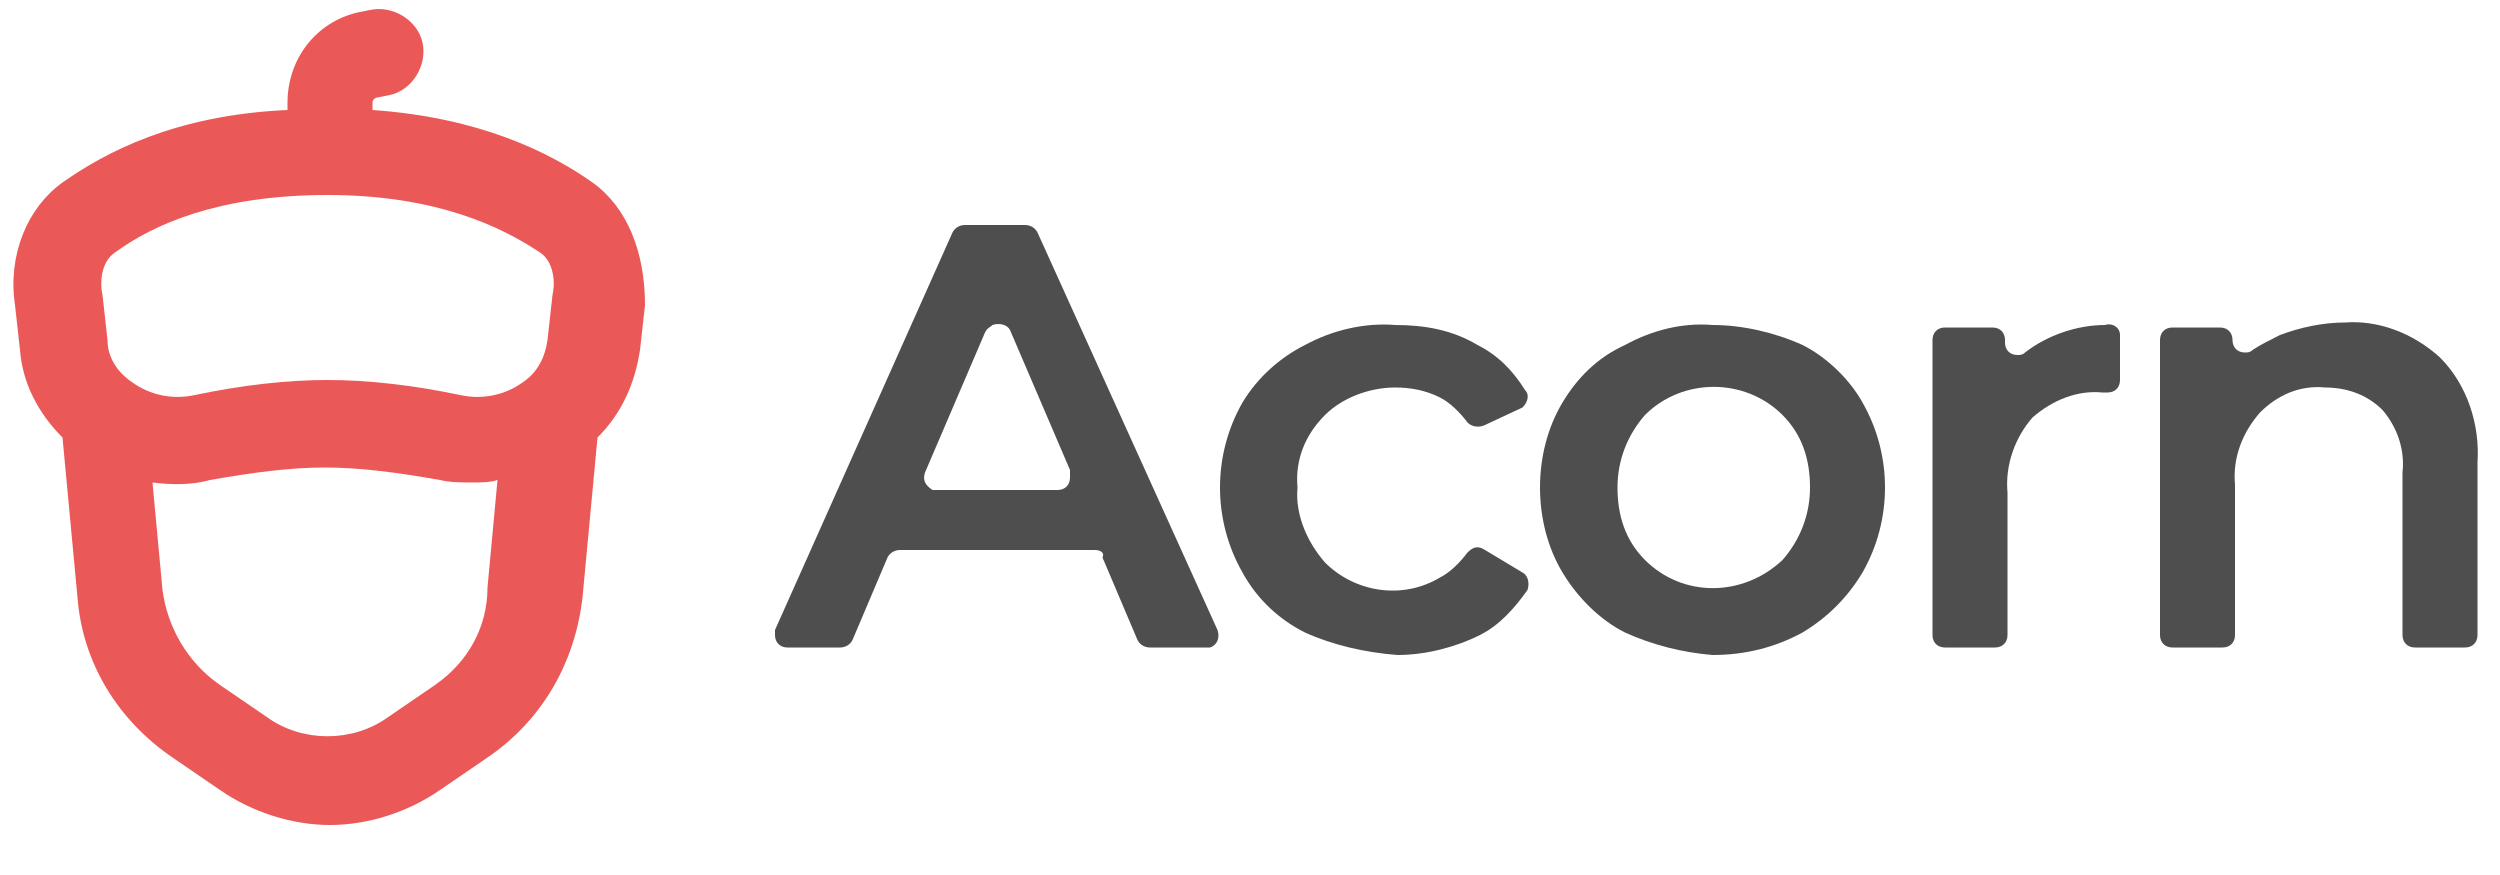
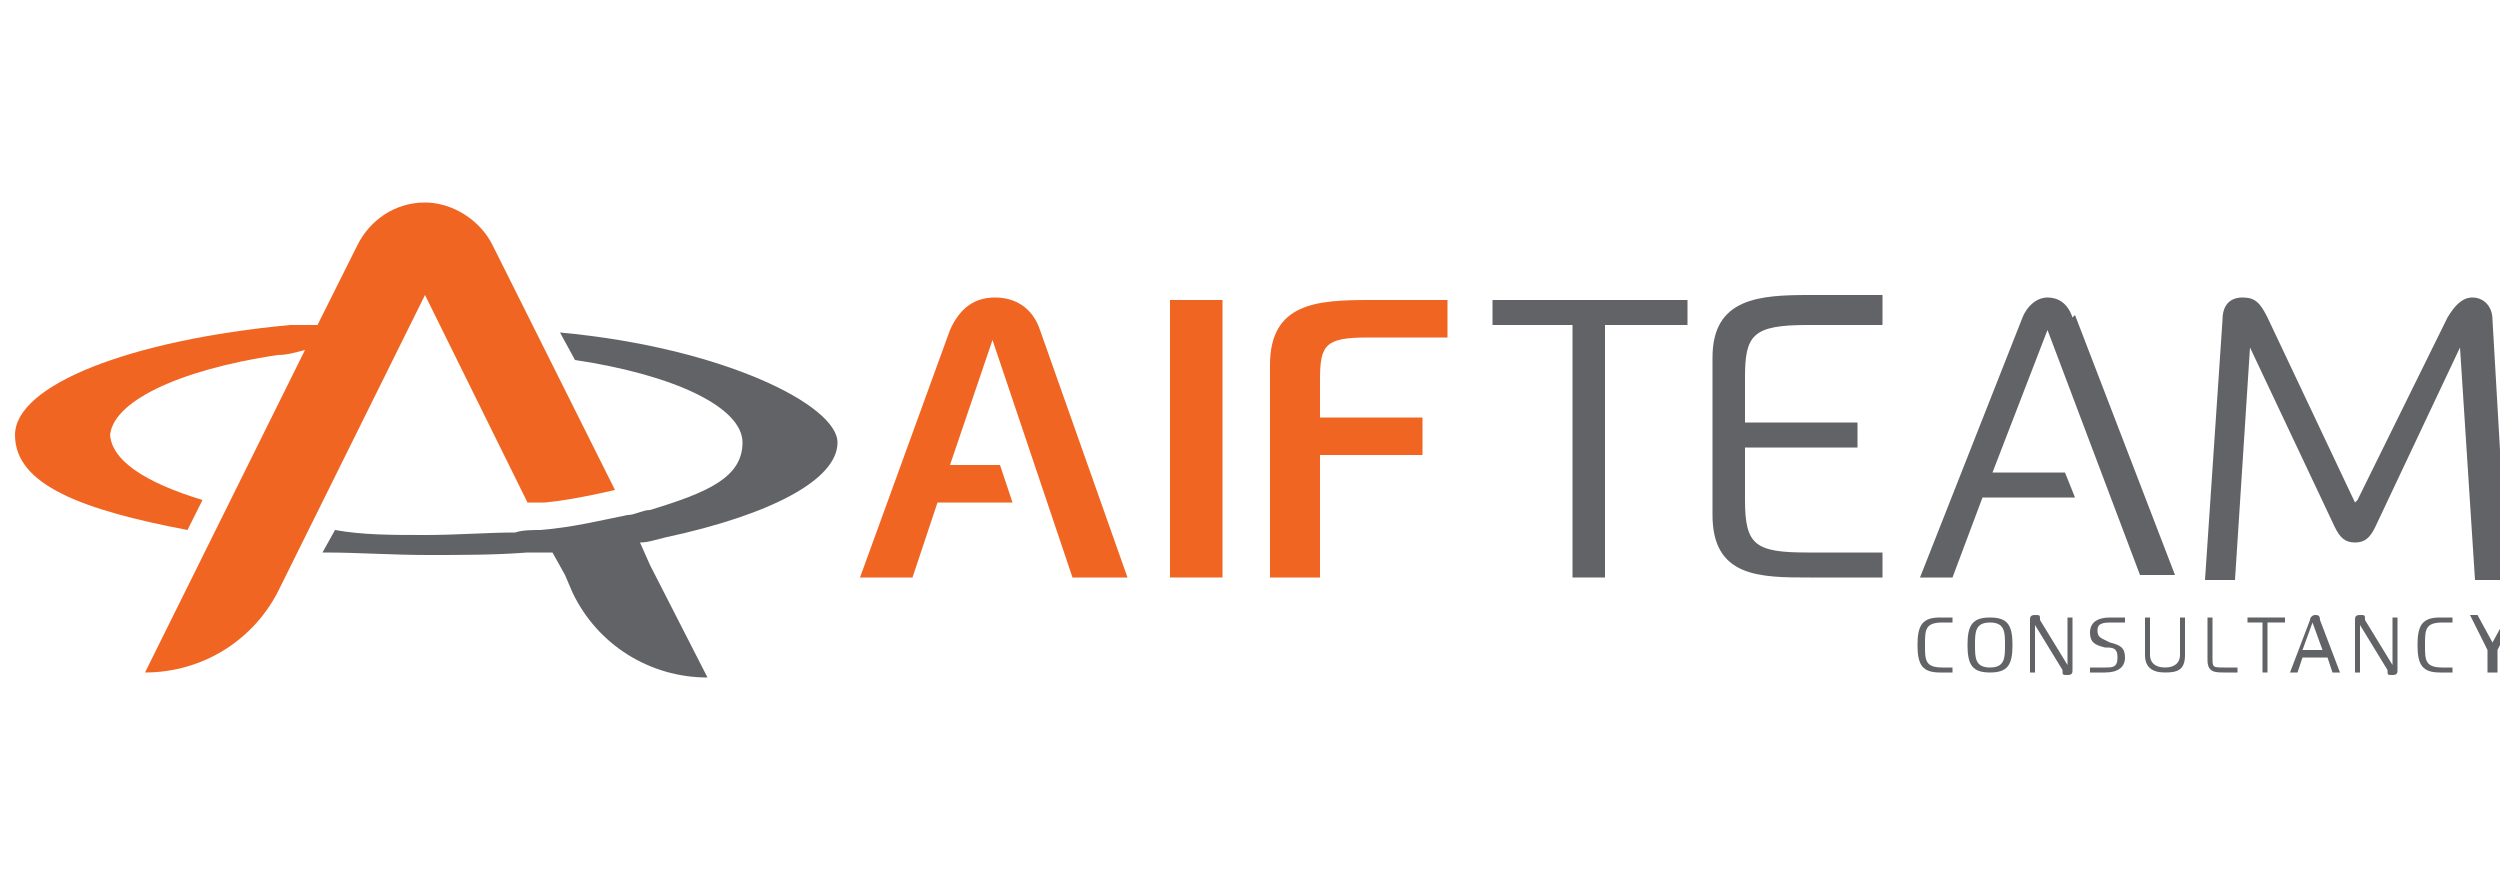
- <svg xmlns="http://www.w3.org/2000/svg" version="1.1" id="katman_1" x="0px" y="0px" viewBox="0 0 100 35" style="enable-background:new 0 0 100 35;" xml:space="preserve">
-   <style type="text/css">
- 	.st0{fill:#4E4E4E;}
- 	.st1{fill:#EB5858;}
- </style>
-   <path class="st0" d="M43.8,22H36c-0.2,0-0.4,0.1-0.5,0.3l-1.4,3.3c-0.1,0.2-0.3,0.3-0.5,0.3h-2.1c-0.3,0-0.5-0.2-0.5-0.5  c0-0.1,0-0.1,0-0.2l7.1-15.9C38.2,9.1,38.4,9,38.6,9H41c0.2,0,0.4,0.1,0.5,0.3l7.2,15.9c0.1,0.3,0,0.6-0.3,0.7c-0.1,0-0.1,0-0.2,0  H46c-0.2,0-0.4-0.1-0.5-0.3l-1.4-3.3C44.2,22.1,44,22,43.8,22z M42.8,18.8l-2.4-5.6C40.3,13,40,12.9,39.7,13  c-0.1,0.1-0.2,0.1-0.3,0.3L37,18.9c-0.1,0.3,0,0.5,0.3,0.7c0.1,0,0.1,0,0.2,0h4.8c0.3,0,0.5-0.2,0.5-0.5  C42.8,19,42.8,18.9,42.8,18.8L42.8,18.8z" />
-   <path class="st0" d="M52.2,25.3c-1-0.5-1.9-1.3-2.5-2.4c-1.2-2.1-1.2-4.7,0-6.8c0.6-1,1.5-1.8,2.5-2.3c1.1-0.6,2.4-0.9,3.6-0.8  c1.2,0,2.3,0.2,3.3,0.8c0.8,0.4,1.4,1,1.9,1.8c0.2,0.2,0.1,0.5-0.1,0.7l0,0L59.4,17c-0.2,0.1-0.5,0.1-0.7-0.1  c-0.3-0.4-0.7-0.8-1.1-1c-0.6-0.3-1.2-0.4-1.8-0.4c-1,0-2.1,0.4-2.8,1.1c-0.8,0.8-1.2,1.8-1.1,2.9c-0.1,1.1,0.4,2.2,1.1,3  c1.2,1.2,3.1,1.5,4.6,0.6c0.4-0.2,0.8-0.6,1.1-1c0.2-0.2,0.4-0.3,0.7-0.1l1.5,0.9c0.2,0.1,0.3,0.4,0.2,0.7l0,0  c-0.5,0.7-1.1,1.4-1.9,1.8c-1,0.5-2.2,0.8-3.3,0.8C54.6,26.1,53.3,25.8,52.2,25.3z" />
-   <path class="st0" d="M65,25.3c-1-0.5-1.9-1.4-2.5-2.4s-0.9-2.2-0.9-3.4c0-1.2,0.3-2.4,0.9-3.4c0.6-1,1.4-1.8,2.5-2.3  c1.1-0.6,2.3-0.9,3.5-0.8c1.2,0,2.5,0.3,3.6,0.8c1,0.5,1.9,1.4,2.4,2.3c1.2,2.1,1.2,4.7,0,6.8c-0.6,1-1.4,1.8-2.4,2.4  c-1.1,0.6-2.3,0.9-3.6,0.9C67.3,26.1,66.1,25.8,65,25.3z M71.3,22.4c0.7-0.8,1.1-1.8,1.1-2.9s-0.3-2.1-1.1-2.9c-1.5-1.5-4-1.5-5.5,0  c-0.7,0.8-1.1,1.8-1.1,2.9s0.3,2.1,1.1,2.9C67.3,23.9,69.7,23.9,71.3,22.4z" />
-   <path class="st0" d="M84.8,13.4v1.8c0,0.3-0.2,0.5-0.5,0.5l0,0h-0.2c-1-0.1-2,0.3-2.8,1c-0.7,0.8-1.1,1.9-1,3v5.7  c0,0.3-0.2,0.5-0.5,0.5l0,0h-2c-0.3,0-0.5-0.2-0.5-0.5l0,0V13.6c0-0.3,0.2-0.5,0.5-0.5h1.9c0.3,0,0.5,0.2,0.5,0.5l0,0v0.1  c0,0.3,0.2,0.5,0.5,0.5c0.1,0,0.2,0,0.3-0.1c0.9-0.7,2.1-1.1,3.2-1.1C84.5,12.9,84.8,13.1,84.8,13.4L84.8,13.4z" />
-   <path class="st0" d="M97.6,14.3c1.1,1.1,1.6,2.7,1.5,4.2v6.9c0,0.3-0.2,0.5-0.5,0.5l0,0h-2c-0.3,0-0.5-0.2-0.5-0.5l0,0v-6.5  c0.1-0.9-0.2-1.8-0.8-2.5c-0.6-0.6-1.4-0.9-2.3-0.9c-1-0.1-1.9,0.3-2.6,1c-0.7,0.8-1.1,1.8-1,2.9v6c0,0.3-0.2,0.5-0.5,0.5l0,0h-2  c-0.3,0-0.5-0.2-0.5-0.5l0,0V13.6c0-0.3,0.2-0.5,0.5-0.5l0,0h1.9c0.3,0,0.5,0.2,0.5,0.5l0,0c0,0.3,0.2,0.5,0.5,0.5  c0.1,0,0.2,0,0.3-0.1c0.3-0.2,0.7-0.4,1.1-0.6c0.8-0.3,1.7-0.5,2.6-0.5C95.1,12.8,96.5,13.3,97.6,14.3z" />
-   <path class="st1" d="M23.7,7.3c-1.7-1.2-4.5-2.6-8.8-2.9V4.1c0-0.1,0.1-0.2,0.2-0.2l0.5-0.1c0.9-0.2,1.5-1.2,1.3-2.1  c-0.2-0.9-1.2-1.5-2.1-1.3l-0.5,0.1c-1.7,0.4-2.8,1.9-2.8,3.6v0.3C7,4.6,4.2,6.1,2.5,7.3c-1.4,1-2.2,2.9-1.9,4.9L0.8,14  c0.1,1.3,0.7,2.5,1.7,3.5l0.6,6.4c0.2,2.6,1.6,4.9,3.8,6.4l1.9,1.3c1.3,0.9,2.9,1.4,4.4,1.4s3.1-0.5,4.4-1.4l1.9-1.3  c2.2-1.5,3.5-3.8,3.8-6.4l0.6-6.4c1-1,1.5-2.2,1.7-3.5l0.2-1.8C25.8,10.1,25.1,8.3,23.7,7.3z M4.6,10.1C6.1,9,8.7,7.8,13.1,7.8  s7,1.3,8.5,2.3c0.6,0.4,0.6,1.3,0.5,1.7l-0.2,1.8c-0.1,0.7-0.4,1.3-1,1.7c-0.7,0.5-1.6,0.7-2.5,0.5c-1.9-0.4-3.7-0.6-5.3-0.6  s-3.4,0.2-5.3,0.6c-0.9,0.2-1.8,0-2.5-0.5c-0.6-0.4-1-1-1-1.7l-0.2-1.8C4,11.4,4,10.5,4.6,10.1z M17.4,27.4l-1.9,1.3  c-1.4,1-3.4,1-4.8,0l-1.9-1.3c-1.3-0.9-2.1-2.3-2.3-3.8l-0.4-4.3c0.8,0.1,1.6,0.1,2.3-0.1c1.7-0.3,3.2-0.5,4.6-0.5s2.9,0.2,4.6,0.5  c0.4,0.1,0.9,0.1,1.3,0.1c0.3,0,0.7,0,1-0.1l-0.4,4.3C19.5,25.1,18.7,26.5,17.4,27.4z" />
+ <svg xmlns="http://www.w3.org/2000/svg" version="1.1" viewBox="0 0 100 35">
+   <defs>
+     <style>
+       .cls-1 {
+         fill: #626366;
+       }
+ 
+       .cls-2 {
+         fill: #f16522;
+       }
+     </style>
+   </defs>
+   <g>
+     <g id="katman_1">
+       <g>
+         <g>
+           <path class="cls-1" d="M13,22.1c1.3,0,2.7.1,4.1.1s2.7,0,4-.1c.3,0,.7,0,1,0l.5.9.3.7c1,2.1,3.1,3.4,5.4,3.4h0l-2.3-4.5-.4-.9c.3,0,.6-.1,1-.2,4.2-.9,6.9-2.3,6.9-3.8s-4.6-3.8-11.1-4.4l.6,1.1c4,.6,6.7,1.9,6.7,3.3s-1.4,2-3.7,2.7c-.3,0-.6.2-.9.2-1,.2-2.2.5-3.5.6-.3,0-.7,0-1,.1-1.1,0-2.3.1-3.6.1s-2.5,0-3.6-.2l-.5.9Z" />
+           <path class="cls-2" d="M4.4,17.5c0-1.4,2.7-2.7,6.7-3.3.4,0,.7-.1,1.1-.2l-6.4,12.9h0c2.3,0,4.4-1.3,5.4-3.4l5.8-11.7h0l4.1,8.3c.2,0,.5,0,.7,0,1-.1,1.9-.3,2.8-.5l-4.9-9.8c-.5-1-1.6-1.7-2.7-1.7h0c-1.2,0-2.2.7-2.7,1.7l-1.6,3.2c-.4,0-.7,0-1.1,0-6.4.6-11,2.4-11,4.4s2.7,3,6.9,3.8l.6-1.2c-2.3-.7-3.7-1.6-3.7-2.7Z" />
+         </g>
+         <path class="cls-2" d="M46.8,23.1v-11.1h2.1v11.1h-2.1Z" />
+         <path class="cls-2" d="M50.8,23.1v-8.5c0-2.5,1.9-2.6,4-2.6s2.3,0,3.1,0v1.5h-3.2c-1.7,0-1.9.3-1.9,1.7v1.5h4.1v1.5h-4.1v4.9h-2.1Z" />
+         <path class="cls-1" d="M67.4,13h-3.2v10.1h-1.3v-10.1h-3.2v-1h7.8v1Z" />
+         <path class="cls-1" d="M75.3,13h-3c-2.2,0-2.5.4-2.5,2.1v1.8h4.5v1h-4.5v2.1c0,1.8.4,2.1,2.5,2.1h3v1c-.9,0-2,0-2.9,0-2,0-3.9,0-3.9-2.5v-6.3c0-2.4,1.9-2.5,3.9-2.5s1.9,0,2.9,0v1Z" />
+         <path class="cls-1" d="M94.3,20l3.6-7.3c.3-.5.6-.8,1-.8s.8.3.8.9l.6,10.4h-1.3l-.6-9.3-3.4,7.2c-.2.4-.4.6-.8.6s-.6-.2-.8-.6l-3.4-7.2-.6,9.3h-1.2l.7-10.4c0-.6.3-.9.8-.9s.7.2,1,.8l3.5,7.4Z" />
+         <path class="cls-2" d="M41.6,13.2c-.3-.9-1-1.3-1.8-1.3s-1.4.4-1.8,1.3l-3.6,9.9h2.1l1-3h3l-.5-1.5h-2s1.7-5,1.7-5l3.2,9.5h2.2l-3.5-9.9Z" />
+         <path class="cls-1" d="M82.9,12.7c-.2-.6-.6-.8-1-.8s-.8.3-1,.8l-4.1,10.4h1.3l1.2-3.2h3.7l-.4-1h-2.9s2.2-5.7,2.2-5.7l3.7,9.8h1.4l-4-10.4Z" />
+         <g>
+           <path class="cls-1" d="M78.1,26.9c-.1,0-.3,0-.5,0-.7,0-.9-.3-.9-1.1s.2-1.1.9-1.1.4,0,.5,0v.2c-.1,0-.3,0-.4,0-.7,0-.7.3-.7.9s0,.9.7.9.3,0,.4,0v.2Z" />
+           <path class="cls-1" d="M78.7,25.8c0-.8.2-1.1.9-1.1s.9.3.9,1.1-.2,1.1-.9,1.1-.9-.3-.9-1.1ZM80.2,25.8c0-.5,0-.9-.6-.9s-.6.4-.6.9,0,.9.6.9.6-.4.6-.9Z" />
+           <path class="cls-1" d="M82.7,26.6v-1.9h.2v2.1c0,.1,0,.2-.2.2s-.2,0-.2-.2l-1.1-1.8v1.9h-.2v-2.1c0-.1,0-.2.2-.2s.2,0,.2.2l1.1,1.8Z" />
+           <path class="cls-1" d="M83.9,25.2c0,.3.1.3.5.5.4.1.6.2.6.6s-.3.6-.8.6-.4,0-.6,0v-.2c.2,0,.4,0,.6,0,.3,0,.5,0,.5-.4s-.2-.4-.5-.4c-.4-.1-.6-.2-.6-.6s.3-.6.8-.6.4,0,.6,0v.2c-.2,0-.3,0-.5,0-.3,0-.6,0-.6.3Z" />
+           <path class="cls-1" d="M87.4,26.2c0,.6-.3.7-.8.7s-.8-.2-.8-.7v-1.5h.2v1.5c0,.3.2.5.6.5s.6-.2.6-.5v-1.5h.2v1.5Z" />
+           <path class="cls-1" d="M89.5,26.9c-.2,0-.4,0-.5,0-.4,0-.7,0-.7-.5v-1.7h.2v1.6c0,.4,0,.4.5.4h.5v.2Z" />
+           <path class="cls-1" d="M91.3,24.9h-.6v2h-.2v-2h-.6v-.2h1.5v.2Z" />
+           <path class="cls-1" d="M91.6,26.9l.8-2.1c0-.1.1-.2.2-.2s.2,0,.2.2l.8,2.1h-.3l-.2-.6h-1l-.2.6h-.3ZM92.9,26l-.4-1.1-.4,1.1h.8Z" />
+           <path class="cls-1" d="M95.7,26.6v-1.9h.2v2.1c0,.1,0,.2-.2.2s-.2,0-.2-.2l-1.1-1.8v1.9h-.2v-2.1c0-.1,0-.2.2-.2s.2,0,.2.2l1.1,1.8Z" />
+           <path class="cls-1" d="M98.1,26.9c-.1,0-.3,0-.5,0-.7,0-.9-.3-.9-1.1s.2-1.1.9-1.1.4,0,.5,0v.2c-.1,0-.3,0-.4,0-.7,0-.7.3-.7.9s0,.9.7.9.3,0,.4,0v.2Z" />
+           <path class="cls-1" d="M99.7,26.9h-.2v-.9l-.7-1.4h.3l.6,1.1.6-1.1h.3l-.7,1.4v.9Z" />
+         </g>
+       </g>
+     </g>
+   </g>
</svg>
